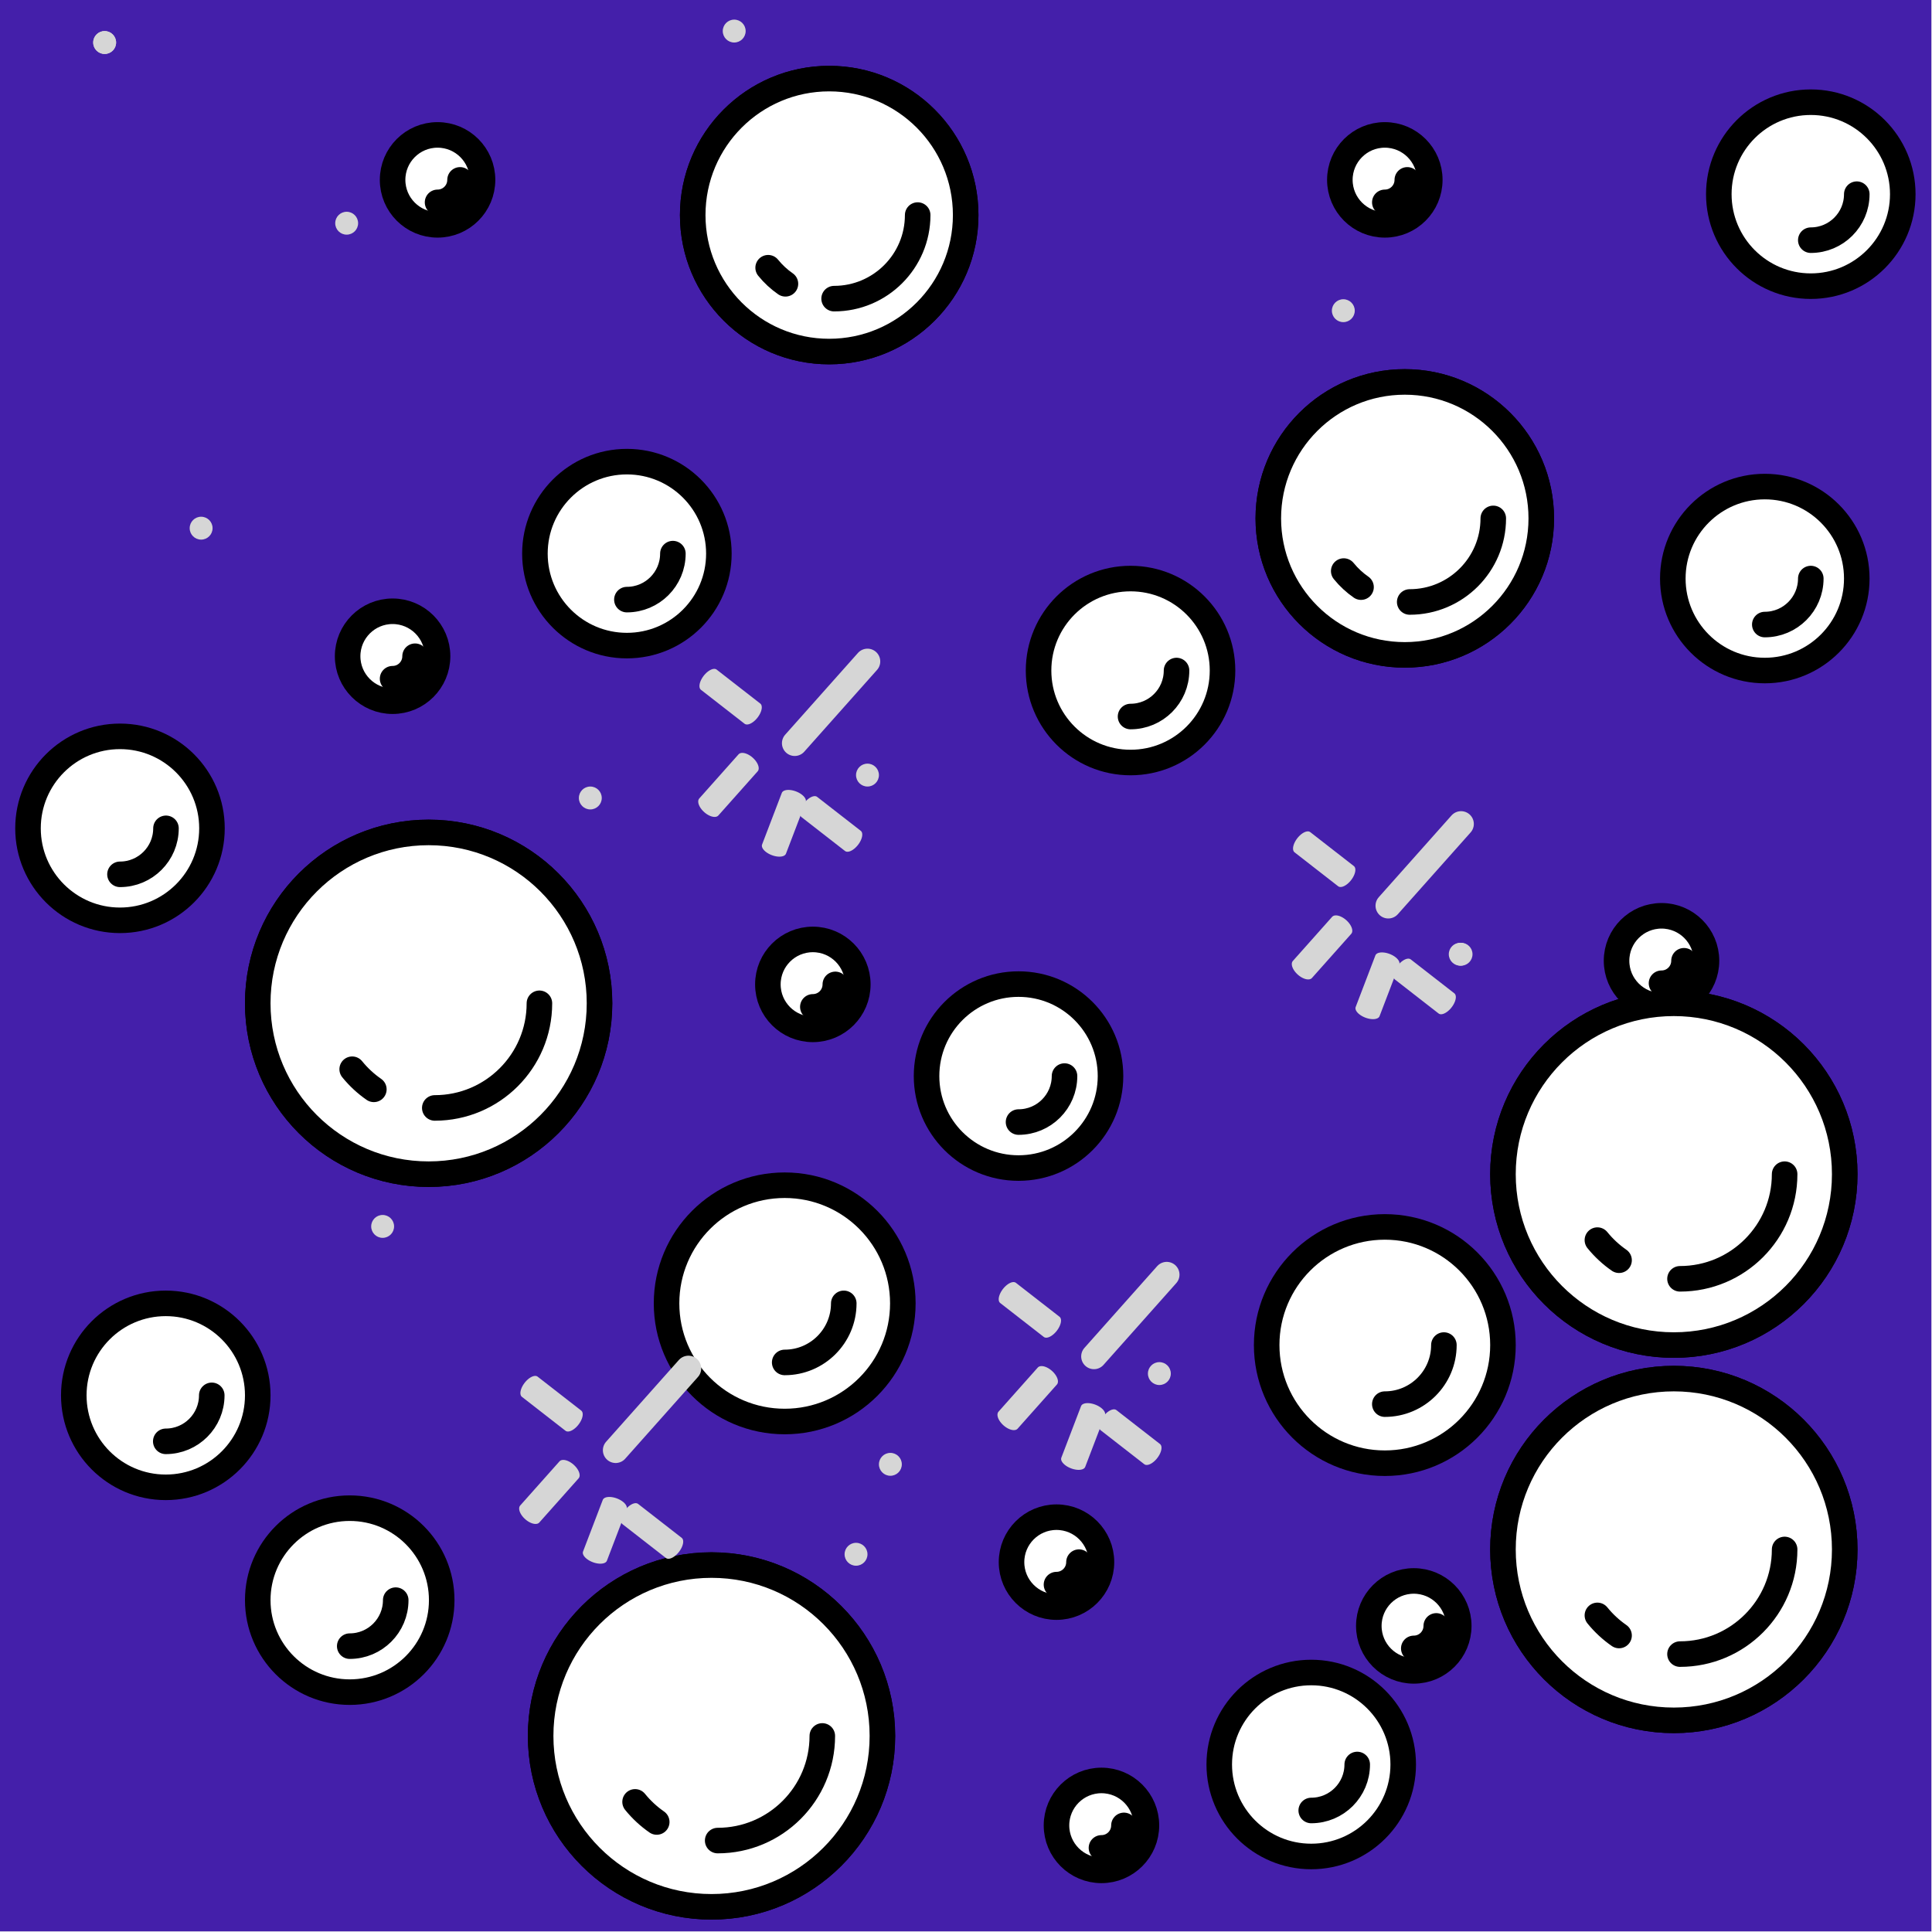
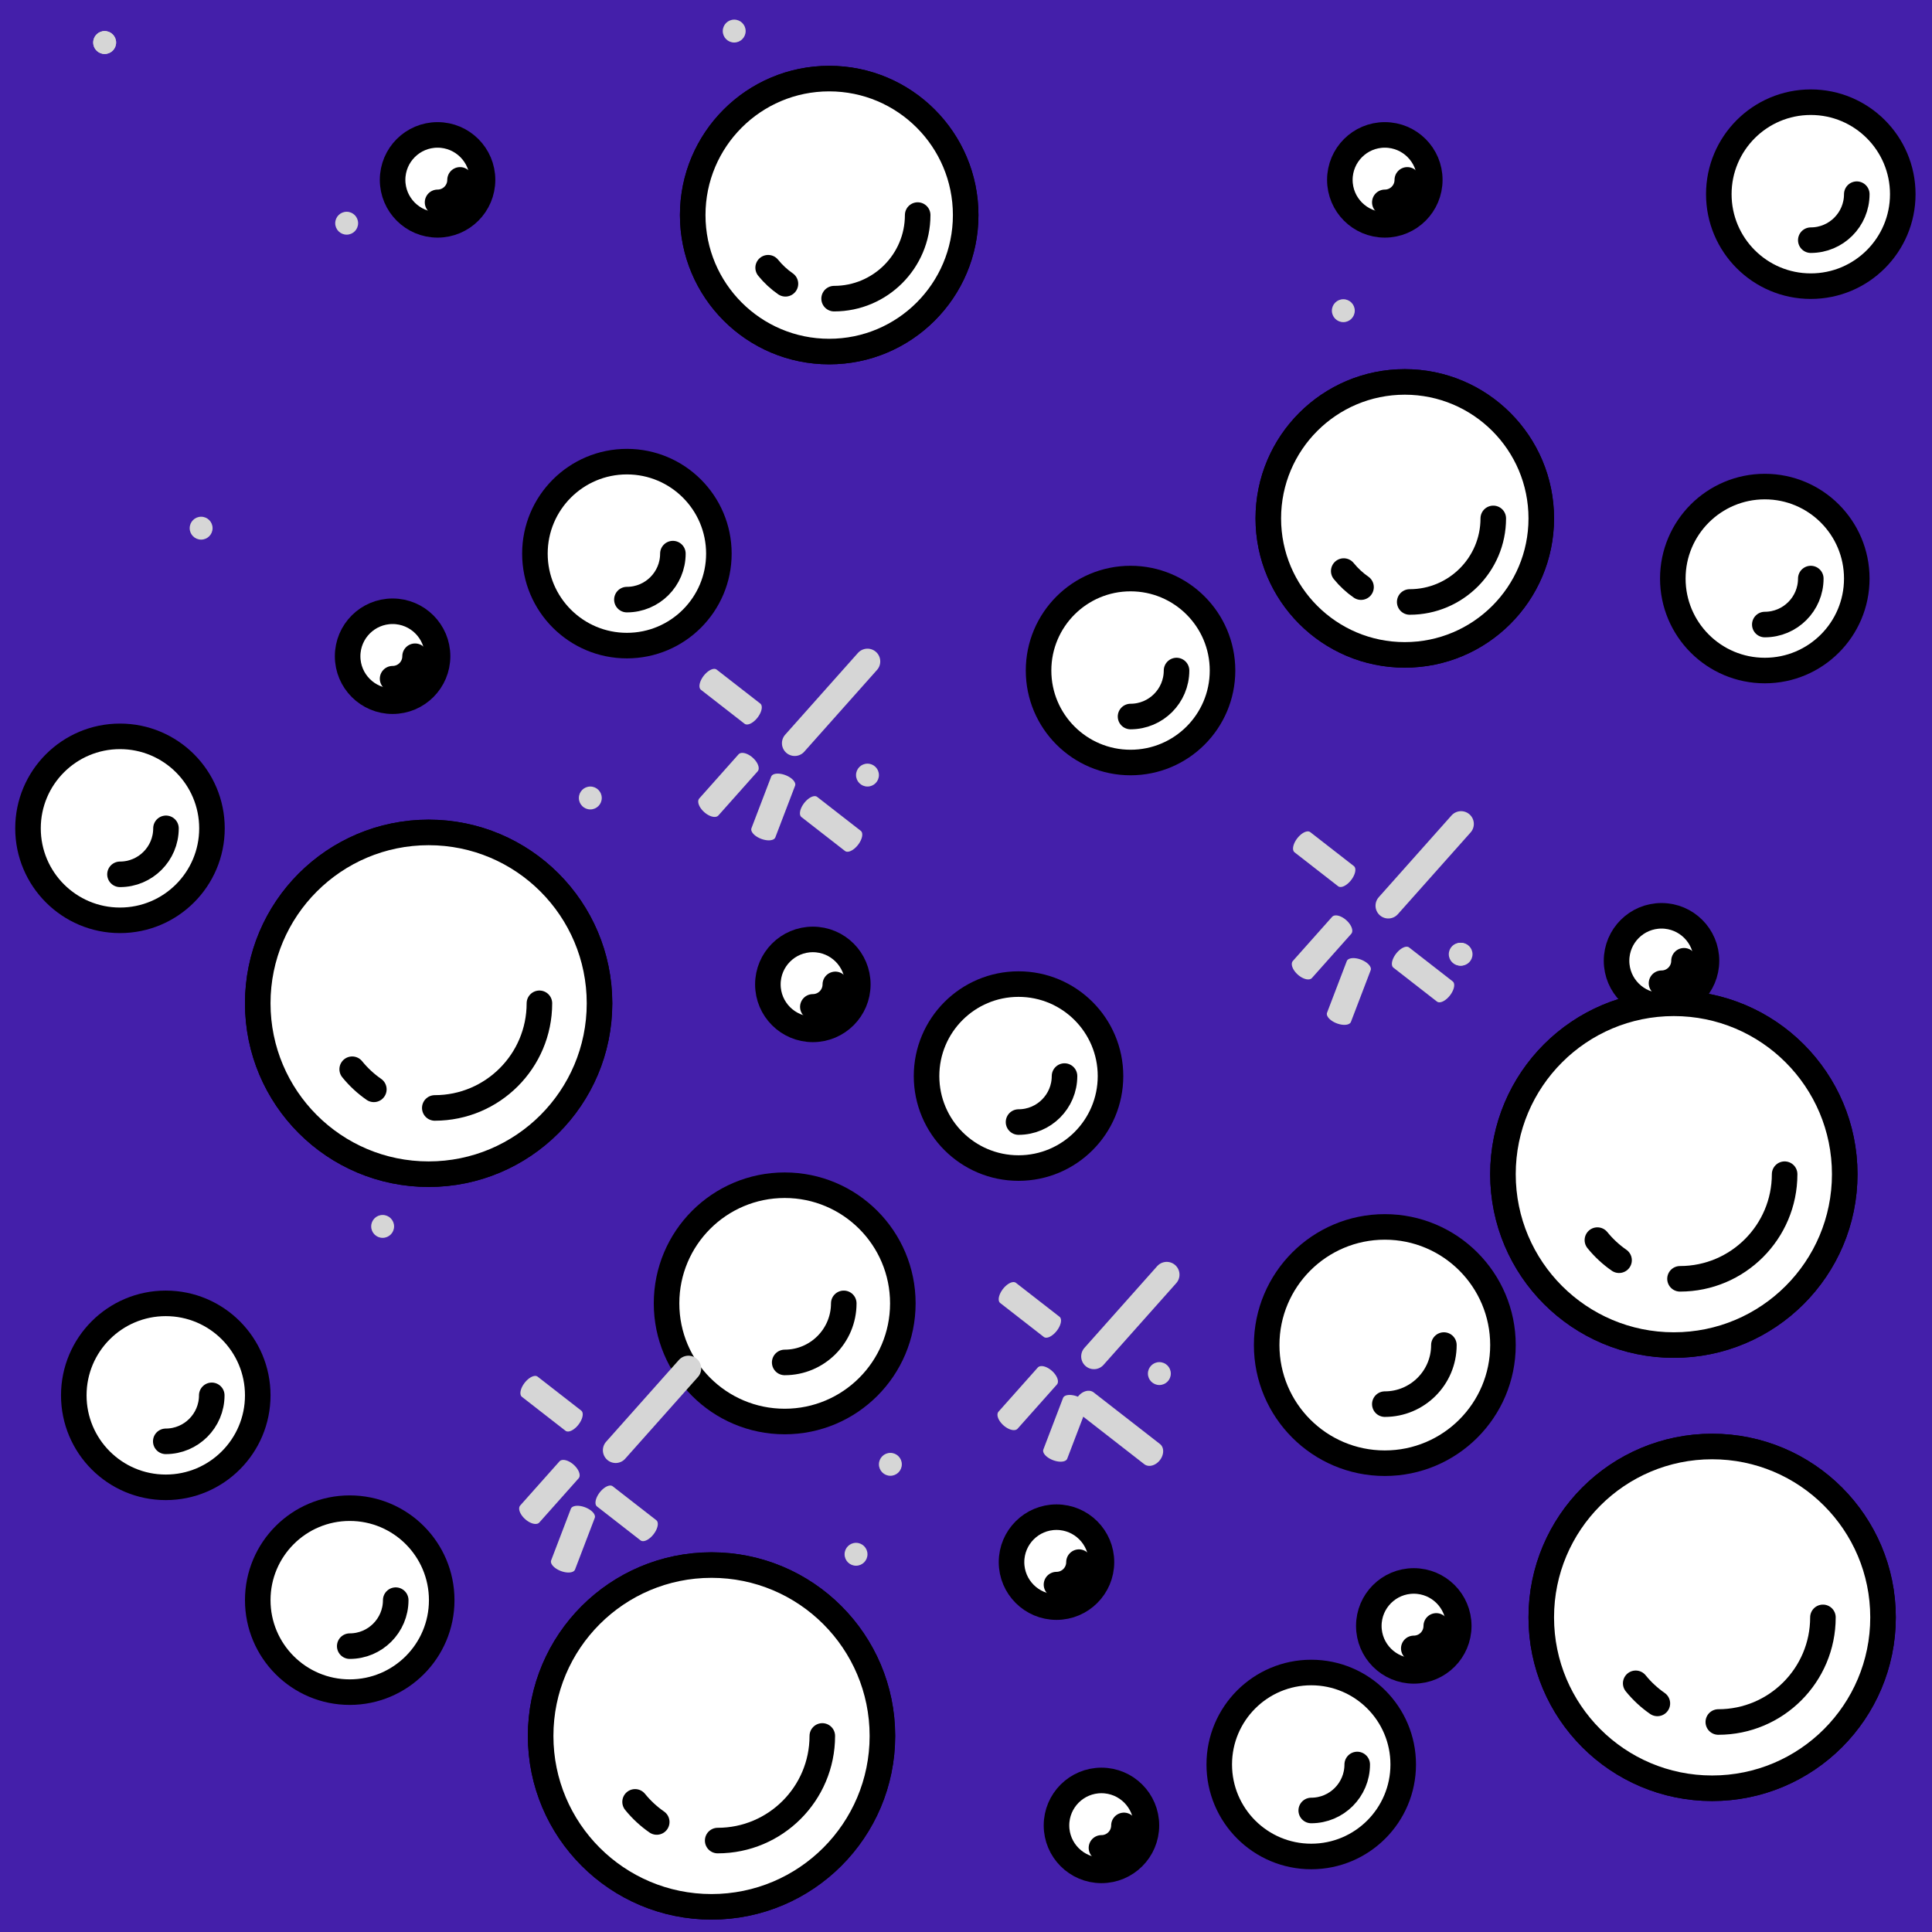
<svg xmlns="http://www.w3.org/2000/svg" width="100%" height="100%" viewBox="0 0 2363 2363" version="1.1" xml:space="preserve" style="fill-rule:evenodd;clip-rule:evenodd;stroke-linecap:round;stroke-linejoin:round;stroke-miterlimit:1.5;">
-   <rect x="0" y="0" width="2362.205" height="2362.205" style="fill:rgb(68,31,170);" />
+   <g transform="matrix(1.06731,0,0,1.05842,-84,-58)">
+     <rect x="0" y="0" width="2362.205" height="2362.205" style="fill:rgb(68,31,170);" />
+   </g>
  <g transform="matrix(1,0,0,1,357.25,-442)">
    <g transform="matrix(1,0,0,1,-304,-31)">
      <circle cx="2161.5" cy="710.5" r="112.5" style="fill:white;stroke:black;stroke-width:31.25px;" />
    </g>
    <g transform="matrix(0.5,0,0,0.5,776.75,324.25)">
      <path d="M2274,710.5C2274,772.59 2223.59,823 2161.5,823" style="fill:white;stroke:black;stroke-width:62.5px;" />
    </g>
  </g>
  <g transform="matrix(1,0,0,1,-474.75,140.625)">
    <g transform="matrix(1,0,0,1,-304,-31)">
      <circle cx="2161.5" cy="710.5" r="112.5" style="fill:white;stroke:black;stroke-width:31.25px;" />
    </g>
    <g transform="matrix(0.5,0,0,0.5,776.75,324.25)">
      <path d="M2274,710.5C2274,772.59 2223.59,823 2161.5,823" style="fill:white;stroke:black;stroke-width:62.5px;" />
    </g>
  </g>
  <g transform="matrix(1,0,0,1,-1090.75,-2.375)">
    <g transform="matrix(1,0,0,1,-304,-31)">
      <circle cx="2161.5" cy="710.5" r="112.5" style="fill:white;stroke:black;stroke-width:31.25px;" />
    </g>
    <g transform="matrix(0.5,0,0,0.5,776.75,324.25)">
      <path d="M2274,710.5C2274,772.59 2223.59,823 2161.5,823" style="fill:white;stroke:black;stroke-width:62.5px;" />
    </g>
  </g>
  <g transform="matrix(1,0,0,1,-611.75,636.625)">
    <g transform="matrix(1,0,0,1,-304,-31)">
      <circle cx="2161.5" cy="710.5" r="112.5" style="fill:white;stroke:black;stroke-width:31.25px;" />
    </g>
    <g transform="matrix(0.5,0,0,0.5,776.75,324.25)">
      <path d="M2274,710.5C2274,772.59 2223.59,823 2161.5,823" style="fill:white;stroke:black;stroke-width:62.5px;" />
    </g>
  </g>
-   <g transform="matrix(1.857778,0,0,1.857778,-1403.572,632.765)">
+   <g transform="matrix(1.857778,0,0,1.857778,-1356.72,715.8303)">
    <g transform="matrix(1,0,0,1,-304,-31)">
      <circle cx="2161.5" cy="710.5" r="112.5" style="fill:white;stroke:black;stroke-width:16.82px;" />
    </g>
    <g transform="matrix(1,0,0,1,-304,-31)">
      <circle cx="2161.5" cy="710.5" r="112.5" style="fill:white;stroke:black;stroke-width:16.82px;" />
    </g>
    <g transform="matrix(0.612303,0,0,0.612303,538.0598,244.4588)">
      <path d="M2274,710.5C2274,772.59 2223.59,823 2161.5,823" style="fill:white;stroke:black;stroke-width:27.47px;" />
    </g>
    <g transform="matrix(-0.475527,0.385732,0.385732,0.475527,2614.459,-492.1108)">
      <path d="M2274,710.5C2274,721.42 2272.441,731.978 2269.533,741.964" style="fill:white;stroke:black;stroke-width:27.47px;" />
    </g>
  </g>
  <g transform="matrix(1.857778,0,0,1.857778,-2926.572,-35.235)">
    <g transform="matrix(1,0,0,1,-304,-31)">
      <circle cx="2161.5" cy="710.5" r="112.5" style="fill:white;stroke:black;stroke-width:16.82px;" />
    </g>
    <g transform="matrix(1,0,0,1,-304,-31)">
      <circle cx="2161.5" cy="710.5" r="112.5" style="fill:white;stroke:black;stroke-width:16.82px;" />
    </g>
    <g transform="matrix(0.612303,0,0,0.612303,538.0598,244.4588)">
      <path d="M2274,710.5C2274,772.59 2223.59,823 2161.5,823" style="fill:white;stroke:black;stroke-width:27.47px;" />
    </g>
    <g transform="matrix(-0.475527,0.385732,0.385732,0.475527,2614.459,-492.1108)">
      <path d="M2274,710.5C2274,721.42 2272.441,731.978 2269.533,741.964" style="fill:white;stroke:black;stroke-width:27.47px;" />
    </g>
  </g>
  <g transform="matrix(1.857778,0,0,1.857778,-2580.572,860.8447)">
    <g transform="matrix(1,0,0,1,-304,-31)">
      <circle cx="2161.5" cy="710.5" r="112.5" style="fill:white;stroke:black;stroke-width:16.82px;" />
    </g>
    <g transform="matrix(1,0,0,1,-304,-31)">
      <circle cx="2161.5" cy="710.5" r="112.5" style="fill:white;stroke:black;stroke-width:16.82px;" />
    </g>
    <g transform="matrix(0.612303,0,0,0.612303,538.0598,244.4588)">
      <path d="M2274,710.5C2274,772.59 2223.59,823 2161.5,823" style="fill:white;stroke:black;stroke-width:27.47px;" />
    </g>
    <g transform="matrix(-0.475527,0.385732,0.385732,0.475527,2614.459,-492.1108)">
      <path d="M2274,710.5C2274,721.42 2272.441,731.978 2269.533,741.964" style="fill:white;stroke:black;stroke-width:27.47px;" />
    </g>
  </g>
  <g transform="matrix(1.483788,0,0,1.483788,-1741.961,-745.183)">
    <g transform="matrix(1,0,0,1,-304,-31)">
      <circle cx="2161.5" cy="710.5" r="112.5" style="fill:white;stroke:black;stroke-width:21.06px;" />
    </g>
    <g transform="matrix(1,0,0,1,-304,-31)">
      <circle cx="2161.5" cy="710.5" r="112.5" style="fill:white;stroke:black;stroke-width:21.06px;" />
    </g>
    <g transform="matrix(0.612303,0,0,0.612303,538.0598,244.4588)">
      <path d="M2274,710.5C2274,772.59 2223.59,823 2161.5,823" style="fill:white;stroke:black;stroke-width:34.4px;" />
    </g>
    <g transform="matrix(-0.475527,0.385732,0.385732,0.475527,2614.459,-492.1108)">
      <path d="M2274,710.5C2274,721.42 2272.441,731.978 2269.533,741.964" style="fill:white;stroke:black;stroke-width:34.4px;" />
    </g>
  </g>
  <g transform="matrix(1.483788,0,0,1.483788,-1037.961,-374.183)">
    <g transform="matrix(1,0,0,1,-304,-31)">
      <circle cx="2161.5" cy="710.5" r="112.5" style="fill:white;stroke:black;stroke-width:21.06px;" />
    </g>
    <g transform="matrix(1,0,0,1,-304,-31)">
      <circle cx="2161.5" cy="710.5" r="112.5" style="fill:white;stroke:black;stroke-width:21.06px;" />
    </g>
    <g transform="matrix(0.612303,0,0,0.612303,538.0598,244.4588)">
      <path d="M2274,710.5C2274,772.59 2223.59,823 2161.5,823" style="fill:white;stroke:black;stroke-width:34.4px;" />
    </g>
    <g transform="matrix(-0.475527,0.385732,0.385732,0.475527,2614.459,-492.1108)">
      <path d="M2274,710.5C2274,721.42 2272.441,731.978 2269.533,741.964" style="fill:white;stroke:black;stroke-width:34.4px;" />
    </g>
  </g>
  <g transform="matrix(1,0,0,1,-253.75,1478.625)">
    <g transform="matrix(1,0,0,1,-304,-31)">
      <circle cx="2161.5" cy="710.5" r="112.5" style="fill:white;stroke:black;stroke-width:31.25px;" />
    </g>
    <g transform="matrix(0.5,0,0,0.5,776.75,324.25)">
      <path d="M2274,710.5C2274,772.59 2223.59,823 2161.5,823" style="fill:white;stroke:black;stroke-width:62.5px;" />
    </g>
  </g>
  <g transform="matrix(1,0,0,1,-1710.75,333.625)">
    <g transform="matrix(1,0,0,1,-304,-31)">
      <circle cx="2161.5" cy="710.5" r="112.5" style="fill:white;stroke:black;stroke-width:31.25px;" />
    </g>
    <g transform="matrix(0.5,0,0,0.5,776.75,324.25)">
      <path d="M2274,710.5C2274,772.59 2223.59,823 2161.5,823" style="fill:white;stroke:black;stroke-width:62.5px;" />
    </g>
  </g>
  <g transform="matrix(1,0,0,1,-1654.75,1027.125)">
    <g transform="matrix(1,0,0,1,-304,-31)">
      <circle cx="2161.5" cy="710.5" r="112.5" style="fill:white;stroke:black;stroke-width:31.25px;" />
    </g>
    <g transform="matrix(0.5,0,0,0.5,776.75,324.25)">
      <path d="M2274,710.5C2274,772.59 2223.59,823 2161.5,823" style="fill:white;stroke:black;stroke-width:62.5px;" />
    </g>
  </g>
  <g transform="matrix(1,0,0,1,-1429.75,1277.625)">
    <g transform="matrix(1,0,0,1,-304,-31)">
      <circle cx="2161.5" cy="710.5" r="112.5" style="fill:white;stroke:black;stroke-width:31.25px;" />
    </g>
    <g transform="matrix(0.5,0,0,0.5,776.75,324.25)">
      <path d="M2274,710.5C2274,772.59 2223.59,823 2161.5,823" style="fill:white;stroke:black;stroke-width:62.5px;" />
    </g>
  </g>
  <g transform="matrix(1.284444,0,0,1.284444,-1426.106,721.345)">
    <g transform="matrix(1,0,0,1,-304,-31)">
      <circle cx="2161.5" cy="710.5" r="112.5" style="fill:white;stroke:black;stroke-width:24.33px;" />
    </g>
    <g transform="matrix(0.5,0,0,0.5,776.75,324.25)">
      <path d="M2274,710.5C2274,772.59 2223.59,823 2161.5,823" style="fill:white;stroke:black;stroke-width:48.66px;" />
    </g>
  </g>
  <g transform="matrix(1.284444,0,0,1.284444,-692.1056,772.345)">
    <g transform="matrix(1,0,0,1,-304,-31)">
      <circle cx="2161.5" cy="710.5" r="112.5" style="fill:white;stroke:black;stroke-width:24.33px;" />
    </g>
    <g transform="matrix(0.5,0,0,0.5,776.75,324.25)">
      <path d="M2274,710.5C2274,772.59 2223.59,823 2161.5,823" style="fill:white;stroke:black;stroke-width:48.66px;" />
    </g>
  </g>
  <g transform="matrix(0.488889,0,0,0.488889,821.0651,1656.425)">
    <g transform="matrix(1,0,0,1,-304,-31)">
      <circle cx="2161.5" cy="710.5" r="112.5" style="fill:white;stroke:black;stroke-width:63.92px;" />
    </g>
    <g transform="matrix(0.5,0,0,0.5,776.75,324.25)">
      <path d="M2274,710.5C2274,772.59 2223.59,823 2161.5,823" style="fill:white;stroke:black;stroke-width:127.84px;" />
    </g>
  </g>
  <g transform="matrix(0.488889,0,0,0.488889,1124.065,842.9024)">
    <g transform="matrix(1,0,0,1,-304,-31)">
      <circle cx="2161.5" cy="710.5" r="112.5" style="fill:white;stroke:black;stroke-width:63.92px;" />
    </g>
    <g transform="matrix(0.5,0,0,0.5,776.75,324.25)">
      <path d="M2274,710.5C2274,772.59 2223.59,823 2161.5,823" style="fill:white;stroke:black;stroke-width:127.84px;" />
    </g>
  </g>
  <g transform="matrix(0.488889,0,0,0.488889,384.0651,1578.425)">
    <g transform="matrix(1,0,0,1,-304,-31)">
      <circle cx="2161.5" cy="710.5" r="112.5" style="fill:white;stroke:black;stroke-width:63.92px;" />
    </g>
    <g transform="matrix(0.5,0,0,0.5,776.75,324.25)">
      <path d="M2274,710.5C2274,772.59 2223.59,823 2161.5,823" style="fill:white;stroke:black;stroke-width:127.84px;" />
    </g>
  </g>
  <g transform="matrix(0.488889,0,0,0.488889,439.0651,1900.425)">
    <g transform="matrix(1,0,0,1,-304,-31)">
      <circle cx="2161.5" cy="710.5" r="112.5" style="fill:white;stroke:black;stroke-width:63.92px;" />
    </g>
    <g transform="matrix(0.5,0,0,0.5,776.75,324.25)">
      <path d="M2274,710.5C2274,772.59 2223.59,823 2161.5,823" style="fill:white;stroke:black;stroke-width:127.84px;" />
    </g>
  </g>
  <g transform="matrix(0.488889,0,0,0.488889,-427.9349,470.425)">
    <g transform="matrix(1,0,0,1,-304,-31)">
      <circle cx="2161.5" cy="710.5" r="112.5" style="fill:white;stroke:black;stroke-width:63.92px;" />
    </g>
    <g transform="matrix(0.5,0,0,0.5,776.75,324.25)">
      <path d="M2274,710.5C2274,772.59 2223.59,823 2161.5,823" style="fill:white;stroke:black;stroke-width:127.84px;" />
    </g>
  </g>
  <g transform="matrix(0.488889,0,0,0.488889,785.6389,-112.2)">
    <g transform="matrix(1,0,0,1,-304,-31)">
      <circle cx="2161.5" cy="710.5" r="112.5" style="fill:white;stroke:black;stroke-width:63.92px;" />
    </g>
    <g transform="matrix(0.5,0,0,0.5,776.75,324.25)">
      <path d="M2274,710.5C2274,772.59 2223.59,823 2161.5,823" style="fill:white;stroke:black;stroke-width:127.84px;" />
    </g>
  </g>
  <g transform="matrix(0.488889,0,0,0.488889,-372.9349,-112.2)">
    <g transform="matrix(1,0,0,1,-304,-31)">
      <circle cx="2161.5" cy="710.5" r="112.5" style="fill:white;stroke:black;stroke-width:63.92px;" />
    </g>
    <g transform="matrix(0.5,0,0,0.5,776.75,324.25)">
      <path d="M2274,710.5C2274,772.59 2223.59,823 2161.5,823" style="fill:white;stroke:black;stroke-width:127.84px;" />
    </g>
  </g>
  <g transform="matrix(0.488889,0,0,0.488889,86.06507,871.8)">
    <g transform="matrix(1,0,0,1,-304,-31)">
      <circle cx="2161.5" cy="710.5" r="112.5" style="fill:white;stroke:black;stroke-width:63.92px;" />
    </g>
    <g transform="matrix(0.5,0,0,0.5,776.75,324.25)">
      <path d="M2274,710.5C2274,772.59 2223.59,823 2161.5,823" style="fill:white;stroke:black;stroke-width:127.84px;" />
    </g>
  </g>
  <circle cx="128" cy="52" r="14" style="fill:rgb(214,214,214);" />
  <g transform="matrix(1,0,0,1,296,221)">
    <circle cx="128" cy="52" r="14" style="fill:rgb(214,214,214);" />
  </g>
  <circle cx="128" cy="52" r="14" style="fill:rgb(214,214,214);" />
  <g transform="matrix(1,0,0,1,770,-14)">
    <circle cx="128" cy="52" r="14" style="fill:rgb(214,214,214);" />
  </g>
  <g transform="matrix(1,0,0,1,118,594)">
    <circle cx="128" cy="52" r="14" style="fill:rgb(214,214,214);" />
  </g>
  <g transform="matrix(1,0,0,1,594,924)">
    <circle cx="128" cy="52" r="14" style="fill:rgb(214,214,214);" />
  </g>
  <g transform="matrix(1,0,0,1,1515,328)">
    <circle cx="128" cy="52" r="14" style="fill:rgb(214,214,214);" />
  </g>
  <g transform="matrix(1,0,0,1,1659,1115.102)">
    <circle cx="128" cy="52" r="14" style="fill:rgb(214,214,214);" />
  </g>
  <g transform="matrix(1,0,0,1,933,896)">
    <circle cx="128" cy="52" r="14" style="fill:rgb(214,214,214);" />
  </g>
  <g transform="matrix(1,0,0,1,340,1448)">
    <circle cx="128" cy="52" r="14" style="fill:rgb(214,214,214);" />
  </g>
  <g transform="matrix(1,0,0,1,919,1849)">
    <circle cx="128" cy="52" r="14" style="fill:rgb(214,214,214);" />
  </g>
  <g transform="matrix(1,0,0,1,961,1739)">
    <circle cx="128" cy="52" r="14" style="fill:rgb(214,214,214);" />
  </g>
  <g transform="matrix(1,0,0,1,1290,1628)">
    <circle cx="128" cy="52" r="14" style="fill:rgb(214,214,214);" />
  </g>
  <g transform="matrix(1,0,0,1,1658,1115.102)">
    <circle cx="128" cy="52" r="14" style="fill:rgb(214,214,214);" />
  </g>
  <g>
    <path d="M972,909L1061,809" style="fill:none;stroke:rgb(214,214,214);stroke-width:31.25px;" />
    <g transform="matrix(0.796682,0.228447,0.228447,0.743318,-115.0934,89.27348)">
      <path d="M972,909L1061,809" style="fill:none;stroke:rgb(214,214,214);stroke-width:31.29px;" />
    </g>
    <g transform="matrix(-0.193938,0.795641,-0.705941,0.293022,1697.149,-208.3715)">
      <path d="M972,909L1061,809" style="fill:none;stroke:rgb(214,214,214);stroke-width:31.29px;" />
    </g>
    <g transform="matrix(-0.193938,0.795641,-0.705941,0.293022,1820.042,-52.71945)">
      <path d="M972,909L1061,809" style="fill:none;stroke:rgb(214,214,214);stroke-width:31.29px;" />
    </g>
-     <g transform="matrix(-0.817597,0.046813,-0.486366,-0.589629,2207.644,1465.851)">
+     <g transform="matrix(-0.817597,0.046813,-0.486366,-0.589629,2194.644,1445.906)">
      <path d="M972,909L1061,809" style="fill:none;stroke:rgb(214,214,214);stroke-width:31.29px;" />
    </g>
  </g>
  <g transform="matrix(1,0,0,1,726,198.7549)">
    <path d="M972,909L1061,809" style="fill:none;stroke:rgb(214,214,214);stroke-width:31.25px;" />
    <g transform="matrix(0.796682,0.228447,0.228447,0.743318,-115.0934,89.27348)">
      <path d="M972,909L1061,809" style="fill:none;stroke:rgb(214,214,214);stroke-width:31.29px;" />
    </g>
    <g transform="matrix(-0.193938,0.795641,-0.705941,0.293022,1697.149,-208.3715)">
      <path d="M972,909L1061,809" style="fill:none;stroke:rgb(214,214,214);stroke-width:31.29px;" />
    </g>
-     <g transform="matrix(-0.193938,0.795641,-0.705941,0.293022,1820.042,-52.71945)">
-       <path d="M972,909L1061,809" style="fill:none;stroke:rgb(214,214,214);stroke-width:31.29px;" />
-     </g>
-     <g transform="matrix(-0.817597,0.046813,-0.486366,-0.589629,2207.644,1465.851)">
+     <g transform="matrix(-0.193938,0.795641,-0.705941,0.293022,1818.042,-67.31726)">
+       <path d="M972,909L1061,809" style="fill:none;stroke:rgb(214,214,214);stroke-width:31.29px;" />
+     </g>
+     <g transform="matrix(-0.817597,0.046813,-0.486366,-0.589629,2172.644,1472.818)">
      <path d="M972,909L1061,809" style="fill:none;stroke:rgb(214,214,214);stroke-width:31.29px;" />
    </g>
  </g>
  <g transform="matrix(1,0,0,1,366,750)">
    <path d="M972,909L1061,809" style="fill:none;stroke:rgb(214,214,214);stroke-width:31.25px;" />
    <g transform="matrix(0.796682,0.228447,0.228447,0.743318,-115.0934,89.27348)">
      <path d="M972,909L1061,809" style="fill:none;stroke:rgb(214,214,214);stroke-width:31.29px;" />
    </g>
    <g transform="matrix(-0.193938,0.795641,-0.705941,0.293022,1697.149,-208.3715)">
      <path d="M972,909L1061,809" style="fill:none;stroke:rgb(214,214,214);stroke-width:31.29px;" />
    </g>
-     <g transform="matrix(-0.193938,0.795641,-0.705941,0.293022,1820.042,-52.71945)">
-       <path d="M972,909L1061,809" style="fill:none;stroke:rgb(214,214,214);stroke-width:31.29px;" />
-     </g>
-     <g transform="matrix(-0.817597,0.046813,-0.486366,-0.589629,2207.644,1465.851)">
+     <g transform="matrix(-0.055988,0.903008,-0.860941,0.172384,1799.072,-69.04049)">
+       <path d="M972,909L1061,809" style="fill:none;stroke:rgb(214,214,214);stroke-width:31.27px;" />
+     </g>
+     <g transform="matrix(-0.817597,0.046813,-0.486366,-0.589629,2185.644,1455.851)">
      <path d="M972,909L1061,809" style="fill:none;stroke:rgb(214,214,214);stroke-width:31.29px;" />
    </g>
  </g>
  <g transform="matrix(1,0,0,1,-219,864.7549)">
    <path d="M972,909L1061,809" style="fill:none;stroke:rgb(214,214,214);stroke-width:31.25px;" />
    <g transform="matrix(0.796682,0.228447,0.228447,0.743318,-115.0934,89.27348)">
      <path d="M972,909L1061,809" style="fill:none;stroke:rgb(214,214,214);stroke-width:31.29px;" />
    </g>
    <g transform="matrix(-0.193938,0.795641,-0.705941,0.293022,1697.149,-208.3715)">
      <path d="M972,909L1061,809" style="fill:none;stroke:rgb(214,214,214);stroke-width:31.29px;" />
    </g>
-     <g transform="matrix(-0.193938,0.795641,-0.705941,0.293022,1820.042,-52.71945)">
-       <path d="M972,909L1061,809" style="fill:none;stroke:rgb(214,214,214);stroke-width:31.29px;" />
-     </g>
-     <g transform="matrix(-0.817597,0.046813,-0.486366,-0.589629,2207.644,1465.851)">
+     <g transform="matrix(-0.193938,0.795641,-0.705941,0.293022,1788.977,-74.28411)">
+       <path d="M972,909L1061,809" style="fill:none;stroke:rgb(214,214,214);stroke-width:31.29px;" />
+     </g>
+     <g transform="matrix(-0.817597,0.046813,-0.486366,-0.589629,2168.644,1476.661)">
      <path d="M972,909L1061,809" style="fill:none;stroke:rgb(214,214,214);stroke-width:31.29px;" />
    </g>
  </g>
  <g transform="matrix(1,0,0,1,-3,-2.875)">
    <circle cx="2161.5" cy="710.5" r="112.5" style="fill:white;stroke:black;stroke-width:31.25px;" />
  </g>
  <g transform="matrix(0.5,0,0,0.5,1077.75,352.375)">
    <path d="M2274,710.5C2274,772.59 2223.59,823 2161.5,823" style="fill:white;stroke:black;stroke-width:62.5px;" />
  </g>
  <g transform="matrix(1.857778,0,0,1.857778,-1403.572,173.765)">
    <g transform="matrix(1,0,0,1,-304,-31)">
      <circle cx="2161.5" cy="710.5" r="112.5" style="fill:white;stroke:black;stroke-width:16.82px;" />
    </g>
    <g transform="matrix(1,0,0,1,-304,-31)">
      <circle cx="2161.5" cy="710.5" r="112.5" style="fill:white;stroke:black;stroke-width:16.82px;" />
    </g>
    <g transform="matrix(0.612303,0,0,0.612303,538.0598,244.4588)">
      <path d="M2274,710.5C2274,772.59 2223.59,823 2161.5,823" style="fill:white;stroke:black;stroke-width:27.47px;" />
    </g>
    <g transform="matrix(-0.475527,0.385732,0.385732,0.475527,2614.459,-492.1108)">
      <path d="M2274,710.5C2274,721.42 2272.441,731.978 2269.533,741.964" style="fill:white;stroke:black;stroke-width:27.47px;" />
    </g>
  </g>
</svg>
